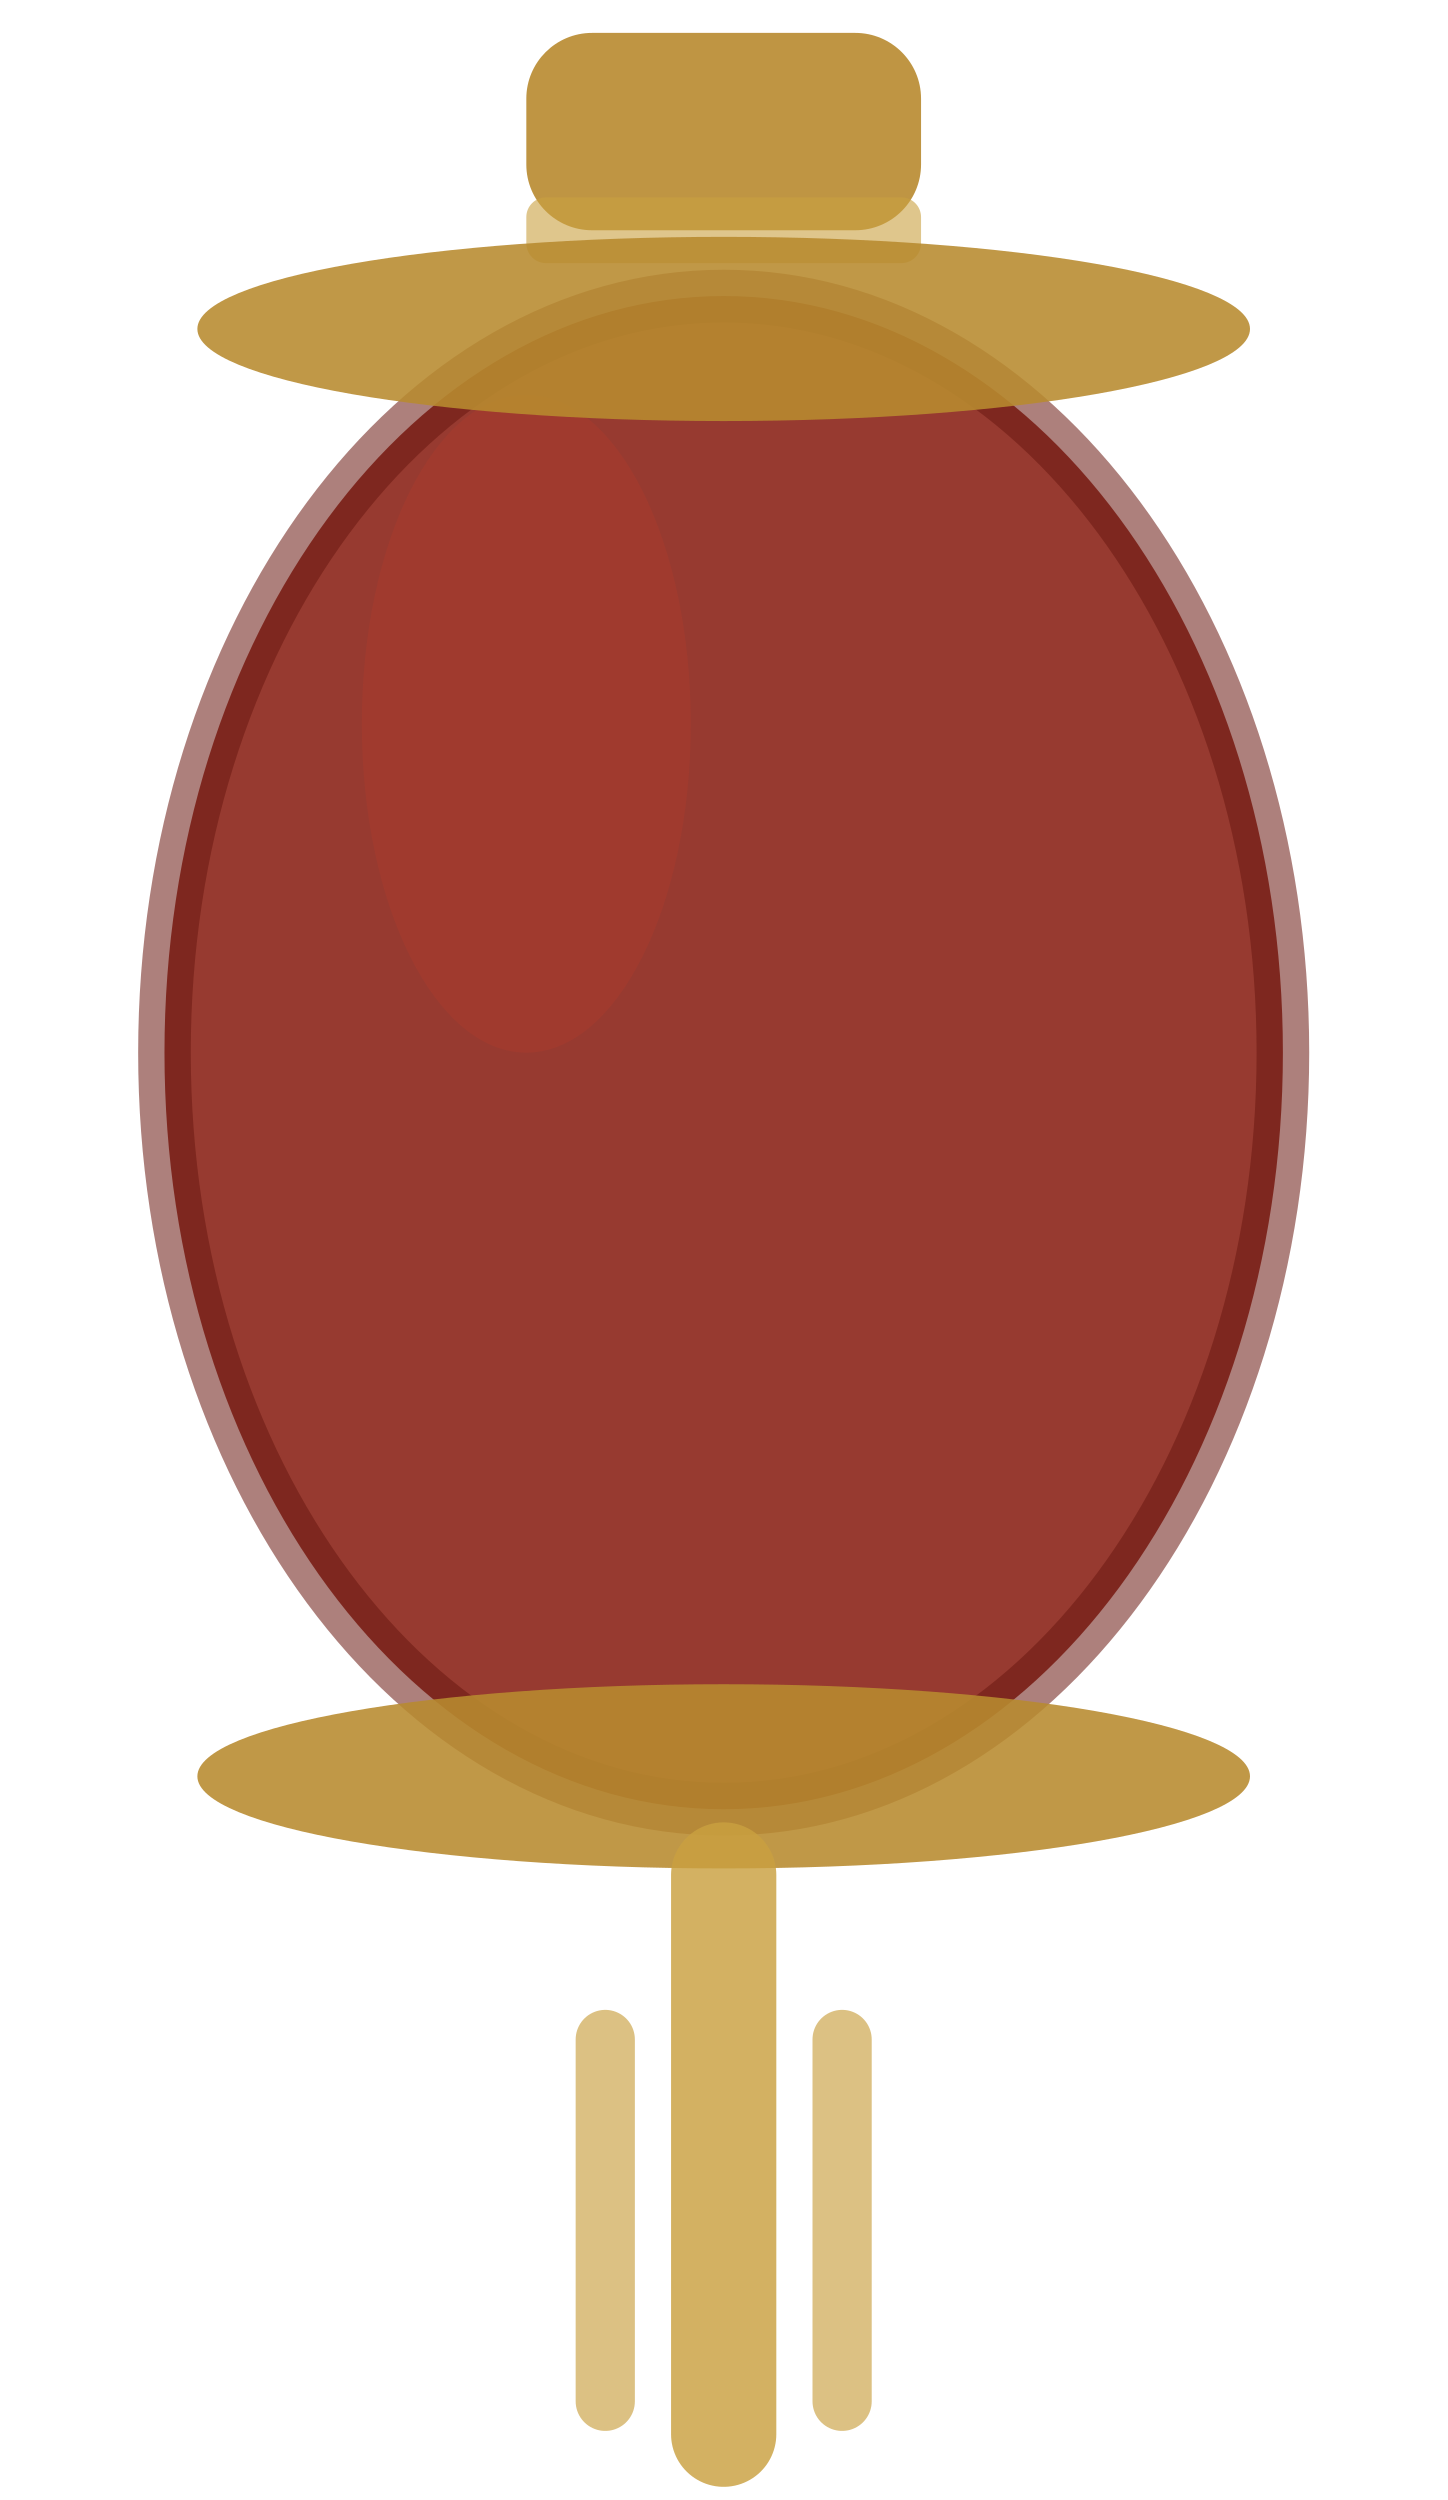
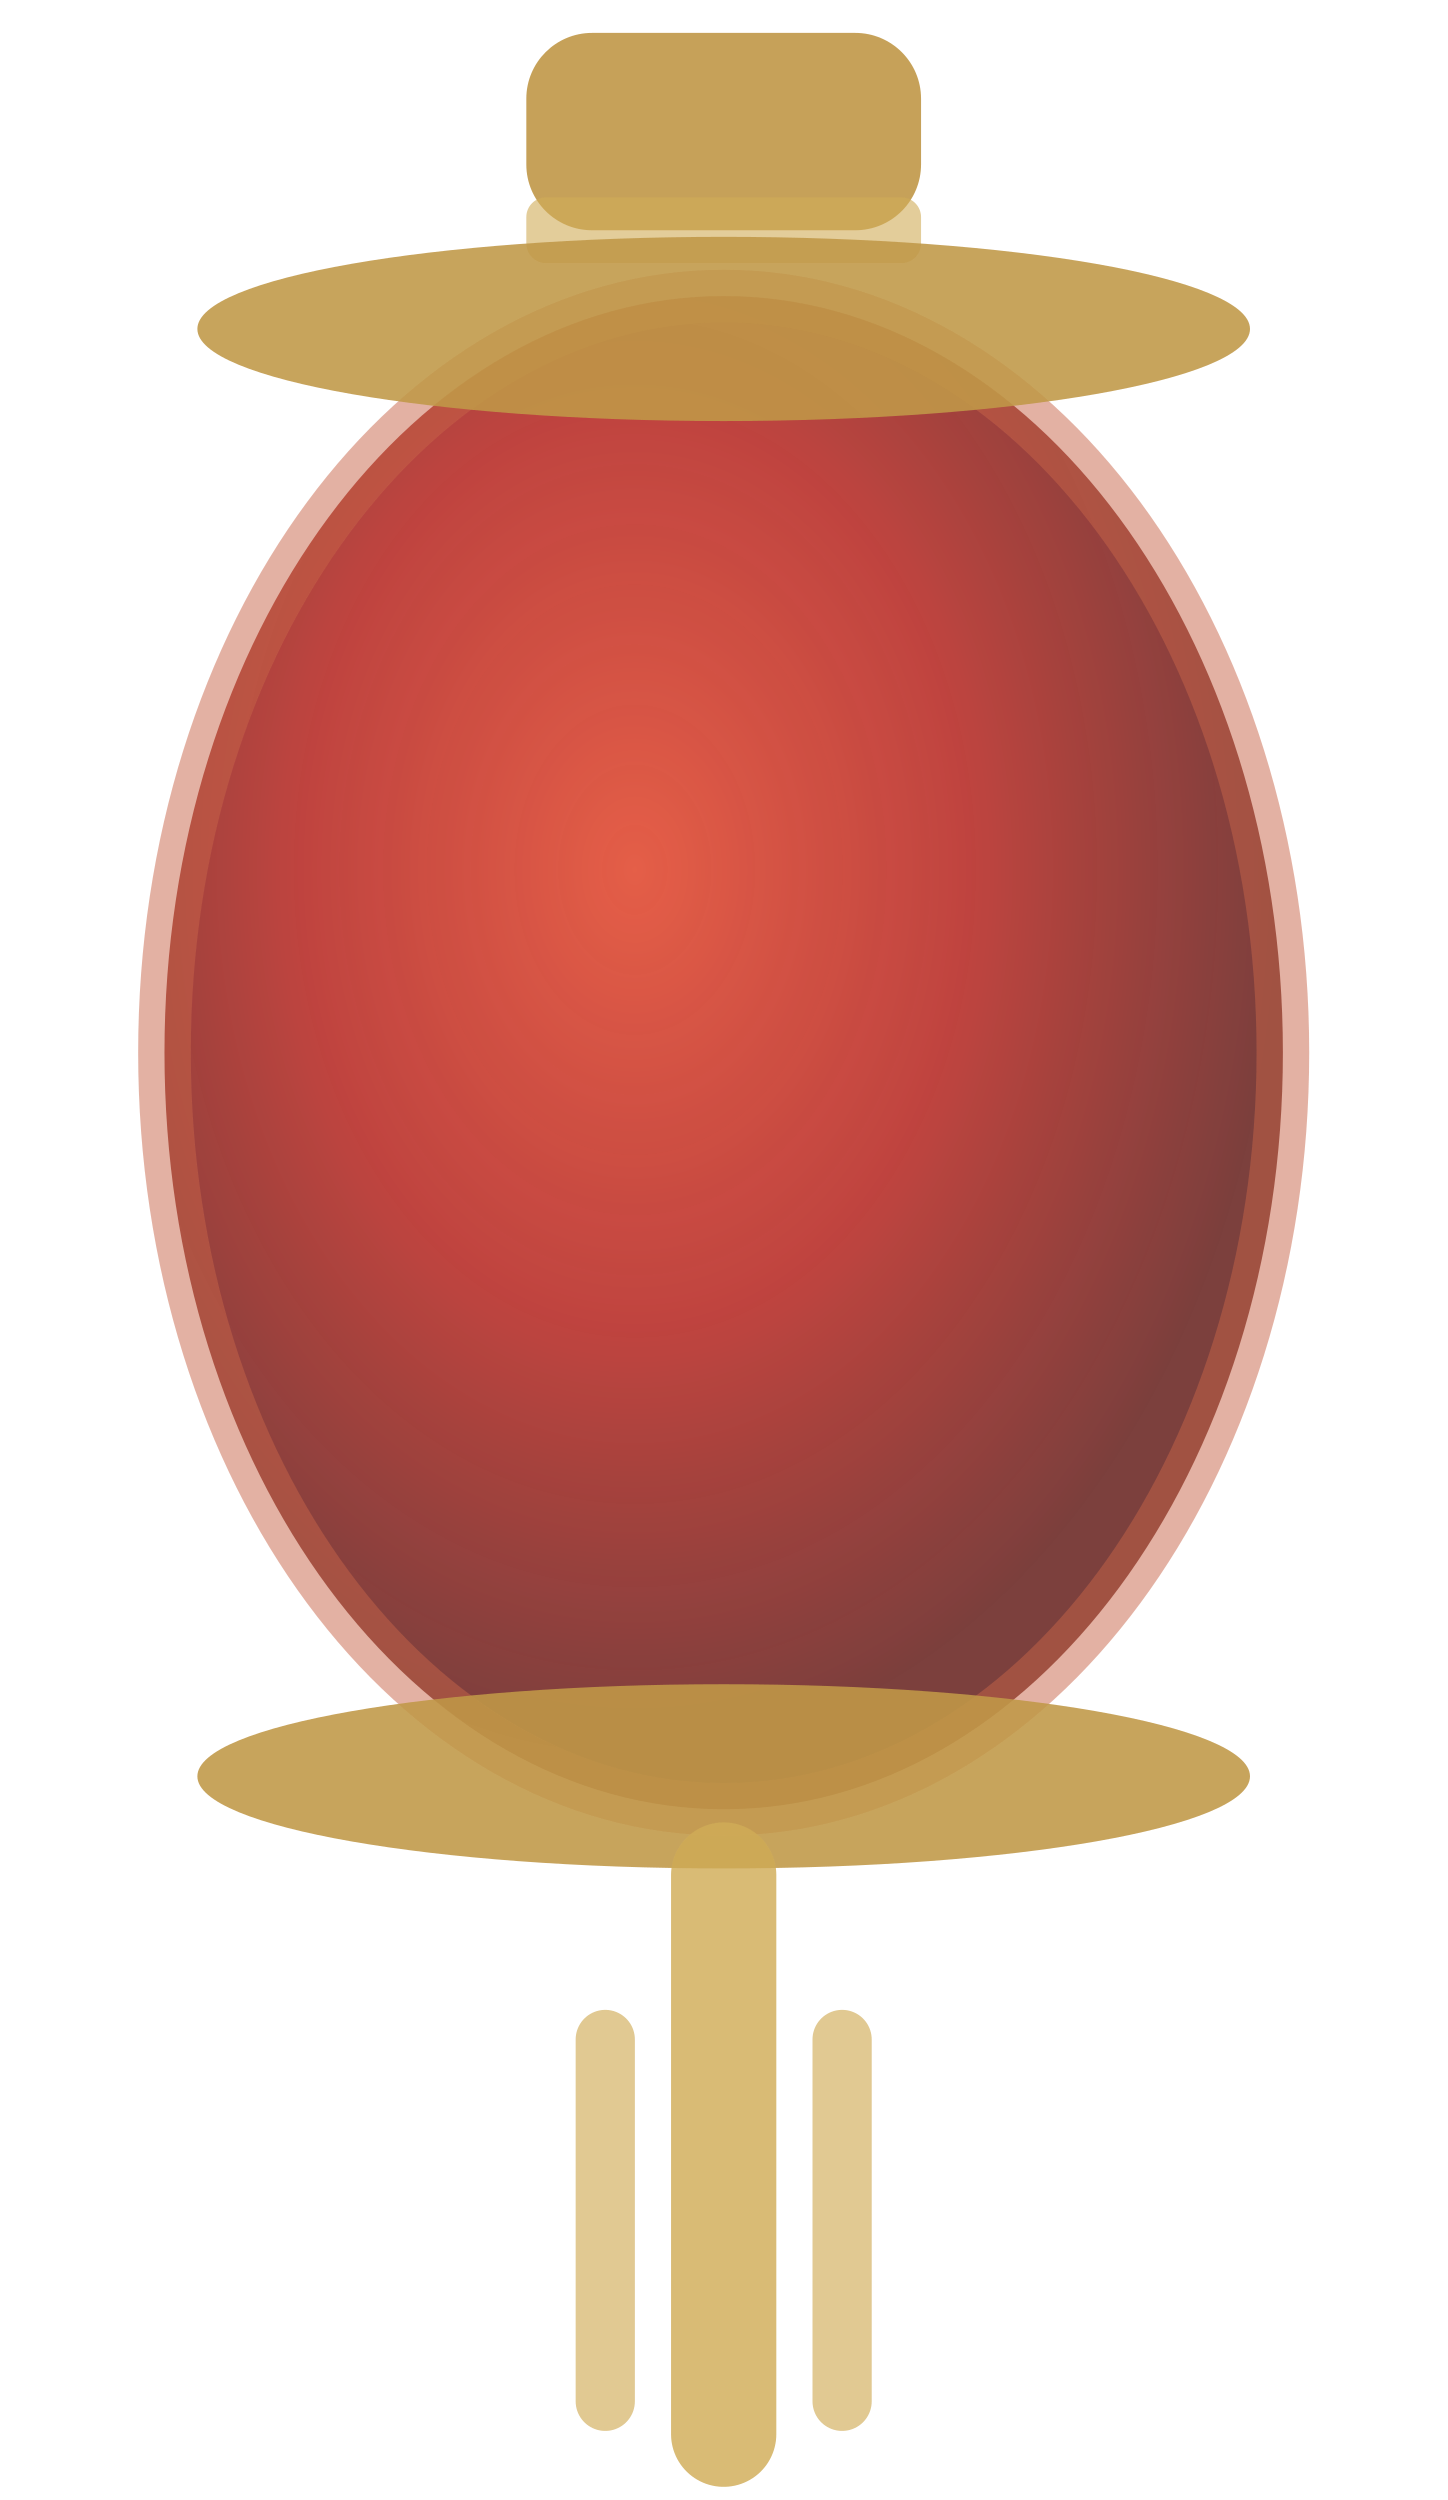
- <svg xmlns="http://www.w3.org/2000/svg" viewBox="0 0 22 38">
+ <svg xmlns="http://www.w3.org/2000/svg" viewBox="0 0 22 38" opacity=".88">
+   <defs>
+     <radialGradient id="lg" cx="42%" cy="38%" r="58%">
+       <stop offset="0%" stop-color="#e04025" stop-opacity=".95" />
+       <stop offset="52%" stop-color="#b01812" stop-opacity=".92" />
+       <stop offset="100%" stop-color="#5a0e0a" stop-opacity=".9" />
+     </radialGradient>
+   </defs>
  <rect x="8" y="0.5" width="6" height="3" rx="1" fill="#b88a2f" opacity=".9" />
  <rect x="8" y="3" width="6" height="1" rx=".3" fill="#c9a040" opacity=".6" />
-   <ellipse cx="11" cy="16" rx="8.5" ry="11.5" fill="#8c251a" opacity=".9" />
-   <ellipse cx="11" cy="16" rx="8.5" ry="11.5" fill="none" stroke="#6a1810" stroke-width=".8" opacity=".55" />
-   <ellipse cx="8" cy="11" rx="2.5" ry="5" fill="#b83a28" opacity=".28" />
+   <ellipse cx="11" cy="16" rx="8.5" ry="11.5" fill="url(#lg)" />
+   <ellipse cx="11" cy="16" rx="8.5" ry="11.5" fill="none" stroke="#c05030" stroke-width=".8" opacity=".5" />
  <ellipse cx="11" cy="5" rx="8" ry="1.4" fill="#b88a2f" opacity=".88" />
  <ellipse cx="11" cy="27" rx="8" ry="1.4" fill="#b88a2f" opacity=".88" />
  <line x1="11" y1="28.5" x2="11" y2="37" stroke="#c9a040" stroke-width="1.6" stroke-linecap="round" opacity=".82" />
  <line x1="9.2" y1="31" x2="9.2" y2="36.5" stroke="#c9a040" stroke-width=".9" stroke-linecap="round" opacity=".65" />
  <line x1="12.8" y1="31" x2="12.8" y2="36.5" stroke="#c9a040" stroke-width=".9" stroke-linecap="round" opacity=".65" />
</svg>
